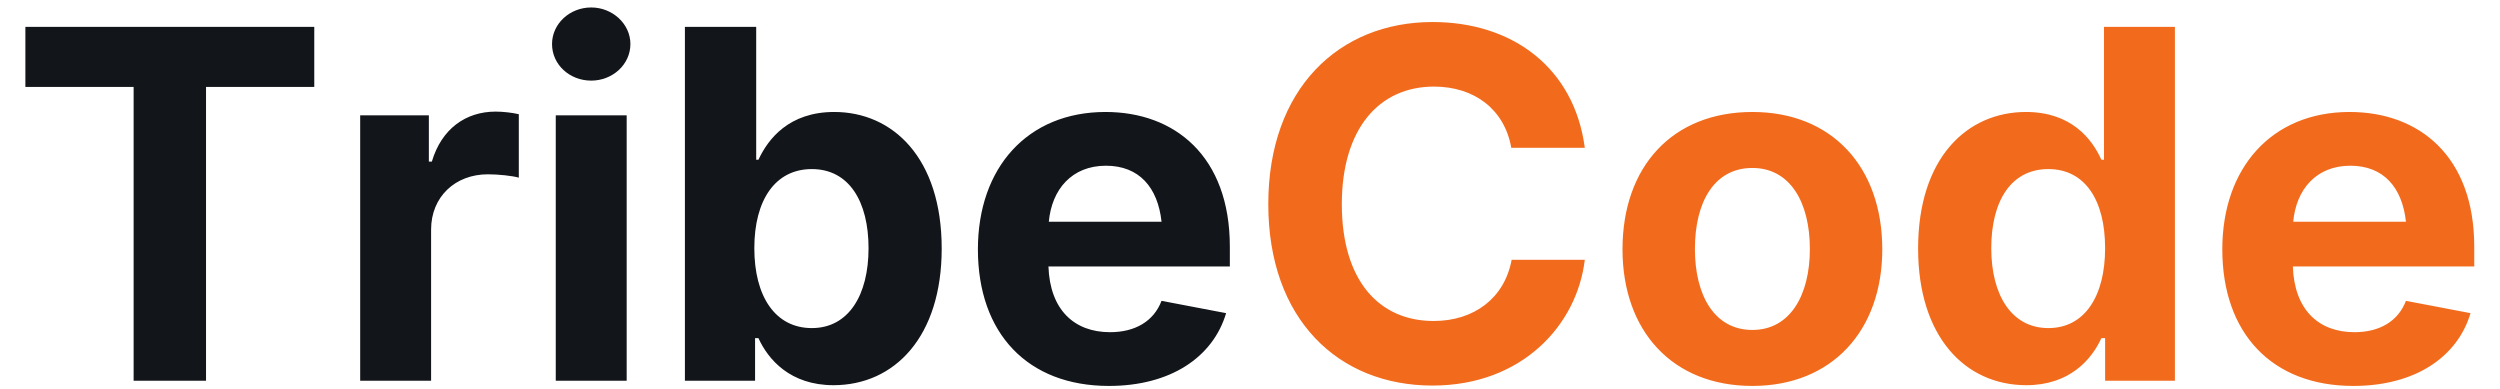
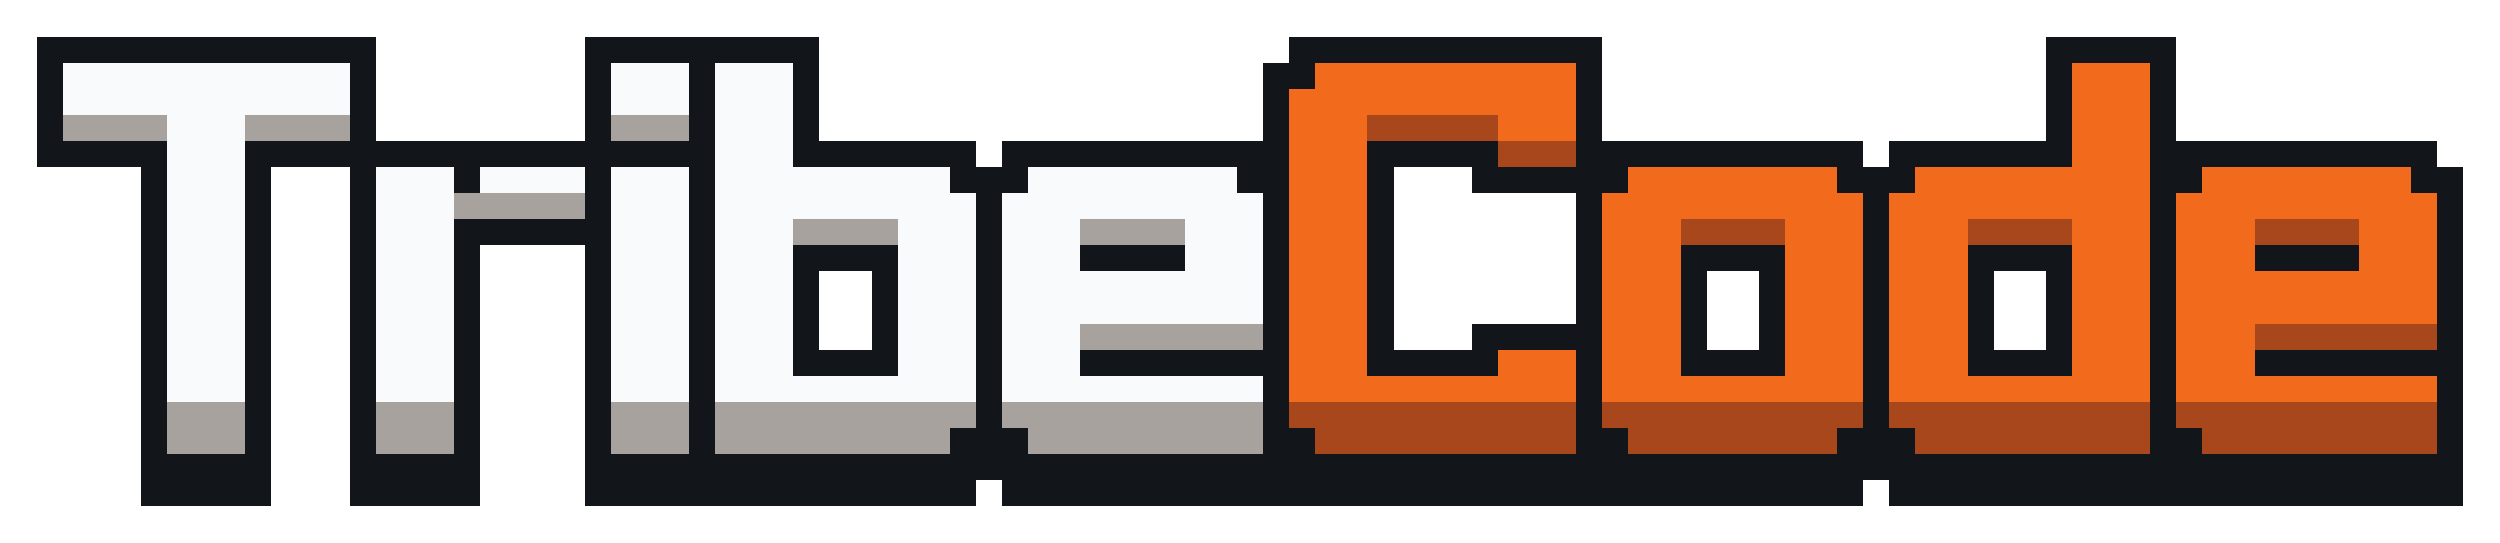
- <svg xmlns="http://www.w3.org/2000/svg" viewBox="-2 -2 669.8 104">
-   <path fill="#12151A" d="M4.8 21.3H33.8V100H53.2V21.3H82.2V5.2H4.8ZM94.5 100H113.5V59.5C113.5 50.7 120 44.7 128.7 44.7C131.5 44.7 135.3 45.1 137 45.6V28.6C135.3 28.2 132.8 27.9 130.8 27.9C122.8 27.9 116.3 32.5 113.7 41.3H112.9V28.9H94.5ZM146.9 100H165.9V28.9H146.9ZM156.4 19.6C162.1 19.6 166.9 15.3 166.9 9.8C166.9 4.4 162.1 0 156.4 0C150.6 0 145.9 4.4 145.9 9.8C145.9 15.3 150.6 19.6 156.4 19.6ZM221.3 101.2C237.7 101.2 250.3 88.2 250.3 64.6C250.3 40.3 237.2 28 221.5 28C209.4 28 203.8 35.2 201.2 40.8H200.6V5.2H181.5V100H200.3V88.6H201.2C203.8 94.3 209.7 101.2 221.3 101.2ZM215.5 85.9C205.7 85.9 200.1 77.4 200.1 64.5C200.1 51.6 205.7 43.3 215.5 43.3C225.5 43.3 230.7 52 230.7 64.5C230.7 77 225.4 85.9 215.5 85.9ZM295.1 101.4C311.6 101.4 323 93.7 326.5 81.9L309.2 78.6C307.1 84.1 302.1 87 295.4 87C285.8 87 279.3 81 278.9 69.4H327.5V64.1C327.5 39.8 312.7 28 294.2 28C273.3 28 260 42.9 260 64.8C260 87.3 273.3 101.4 295.1 101.4ZM279 57.4C279.8 48.7 285.2 42.4 294.3 42.4C303.2 42.4 308.2 48.2 309.2 57.4Z" />
-   <path fill="#F26B1D" d="M381.8 101.3C405.7 101.3 420.5 85.2 422.6 67.6H403C401.1 77.9 392.9 84 382.1 84C367.5 84 357.5 73.2 357.5 52.7C357.5 32.6 367.4 21.2 382.2 21.2C393 21.2 401.1 27.3 402.9 37.6H422.6C419.8 16.3 403.4 3.9 381.8 3.9C356.8 3.9 337.8 21.7 337.8 52.7C337.8 83.5 356.5 101.3 381.8 101.3ZM467.5 101.4C488.8 101.4 502.3 86.6 502.3 64.8C502.3 42.7 488.8 28 467.5 28C446 28 432.7 42.7 432.7 64.8C432.7 86.6 446 101.4 467.5 101.4ZM467.5 86.4C457.3 86.4 452.1 77.1 452.1 64.7C452.1 52.1 457.3 43 467.5 43C477.6 43 482.9 52.2 482.9 64.7C482.9 77.1 477.6 86.4 467.5 86.4ZM540.9 101.2C552.5 101.2 558.4 94.3 561 88.6H562V100H580.7V5.2H561.7V40.8H561C558.5 35.2 552.9 28 540.8 28C525 28 511.9 40.3 511.9 64.6C511.9 88.2 524.5 101.2 540.9 101.2ZM546.8 85.9C536.9 85.9 531.5 77 531.5 64.5C531.5 52 536.7 43.3 546.8 43.3C556.6 43.3 562 51.6 562 64.5C562 77.4 556.5 85.9 546.8 85.9ZM628.5 101.4C645 101.4 656.4 93.7 659.9 81.9L642.6 78.6C640.5 84.1 635.5 87 628.8 87C619.2 87 612.7 81 612.3 69.4H660.9V64.1C660.9 39.8 646.1 28 627.5 28C606.7 28 593.4 42.9 593.4 64.8C593.4 87.3 606.7 101.4 628.5 101.4ZM612.4 57.4C613.2 48.7 618.6 42.4 627.7 42.4C636.6 42.4 641.6 48.2 642.6 57.4Z" />
+ <svg xmlns="http://www.w3.org/2000/svg" viewBox="-2 -2 479 104">
+   <g transform="scale(0.83333)" shape-rendering="crispEdges">
+     <g fill="#12151A">
+       <rect x="6" y="6" width="78" height="6" />
+       <rect x="132" y="6" width="54" height="6" />
+       <rect x="294" y="6" width="72" height="6" />
+       <rect x="468" y="6" width="30" height="6" />
+       <rect x="6" y="12" width="6" height="6" />
+       <rect x="78" y="12" width="6" height="6" />
+       <rect x="132" y="12" width="6" height="6" />
+       <rect x="156" y="12" width="6" height="6" />
+       <rect x="180" y="12" width="6" height="6" />
+       <rect x="288" y="12" width="12" height="6" />
+       <rect x="360" y="12" width="6" height="6" />
+       <rect x="468" y="12" width="6" height="6" />
+       <rect x="492" y="12" width="6" height="6" />
+       <rect x="6" y="18" width="6" height="6" />
+       <rect x="78" y="18" width="6" height="6" />
+       <rect x="132" y="18" width="6" height="6" />
+       <rect x="156" y="18" width="6" height="6" />
+       <rect x="180" y="18" width="6" height="6" />
+       <rect x="288" y="18" width="6" height="6" />
+       <rect x="360" y="18" width="6" height="6" />
+       <rect x="468" y="18" width="6" height="6" />
+       <rect x="492" y="18" width="6" height="6" />
+       <rect x="6" y="24" width="6" height="6" />
+       <rect x="78" y="24" width="6" height="6" />
+       <rect x="132" y="24" width="6" height="6" />
+       <rect x="156" y="24" width="6" height="6" />
+       <rect x="180" y="24" width="6" height="6" />
+       <rect x="288" y="24" width="6" height="6" />
+       <rect x="360" y="24" width="6" height="6" />
+       <rect x="468" y="24" width="6" height="6" />
+       <rect x="492" y="24" width="6" height="6" />
+       <rect x="6" y="30" width="30" height="6" />
+       <rect x="54" y="30" width="108" height="6" />
+       <rect x="180" y="30" width="42" height="6" />
+       <rect x="228" y="30" width="66" height="6" />
+       <rect x="312" y="30" width="30" height="6" />
+       <rect x="360" y="30" width="66" height="6" />
+       <rect x="432" y="30" width="42" height="6" />
+       <rect x="492" y="30" width="66" height="6" />
+       <rect x="30" y="36" width="6" height="6" />
+       <rect x="54" y="36" width="6" height="6" />
+       <rect x="78" y="36" width="6" height="6" />
+       <rect x="102" y="36" width="6" height="6" />
+       <rect x="132" y="36" width="6" height="6" />
+       <rect x="156" y="36" width="6" height="6" />
+       <rect x="216" y="36" width="18" height="6" />
+       <rect x="282" y="36" width="12" height="6" />
+       <rect x="312" y="36" width="6" height="6" />
+       <rect x="336" y="36" width="36" height="6" />
+       <rect x="420" y="36" width="18" height="6" />
+       <rect x="492" y="36" width="12" height="6" />
+       <rect x="552" y="36" width="12" height="6" />
+       <rect x="30" y="42" width="6" height="6" />
+       <rect x="54" y="42" width="6" height="6" />
+       <rect x="78" y="42" width="6" height="6" />
+       <rect x="132" y="42" width="6" height="6" />
+       <rect x="156" y="42" width="6" height="6" />
+       <rect x="222" y="42" width="6" height="6" />
+       <rect x="288" y="42" width="6" height="6" />
+       <rect x="312" y="42" width="6" height="6" />
+       <rect x="360" y="42" width="6" height="6" />
+       <rect x="426" y="42" width="6" height="6" />
+       <rect x="492" y="42" width="6" height="6" />
+       <rect x="558" y="42" width="6" height="6" />
+       <rect x="30" y="48" width="6" height="6" />
+       <rect x="54" y="48" width="6" height="6" />
+       <rect x="78" y="48" width="6" height="6" />
+       <rect x="102" y="48" width="36" height="6" />
+       <rect x="156" y="48" width="6" height="6" />
+       <rect x="222" y="48" width="6" height="6" />
+       <rect x="288" y="48" width="6" height="6" />
+       <rect x="312" y="48" width="6" height="6" />
+       <rect x="360" y="48" width="6" height="6" />
+       <rect x="426" y="48" width="6" height="6" />
+       <rect x="492" y="48" width="6" height="6" />
+       <rect x="558" y="48" width="6" height="6" />
+       <rect x="30" y="54" width="6" height="6" />
+       <rect x="54" y="54" width="6" height="6" />
+       <rect x="78" y="54" width="6" height="6" />
+       <rect x="102" y="54" width="6" height="6" />
+       <rect x="132" y="54" width="6" height="6" />
+       <rect x="156" y="54" width="6" height="6" />
+       <rect x="180" y="54" width="24" height="6" />
+       <rect x="222" y="54" width="6" height="6" />
+       <rect x="246" y="54" width="24" height="6" />
+       <rect x="288" y="54" width="6" height="6" />
+       <rect x="312" y="54" width="6" height="6" />
+       <rect x="360" y="54" width="6" height="6" />
+       <rect x="384" y="54" width="24" height="6" />
+       <rect x="426" y="54" width="6" height="6" />
+       <rect x="450" y="54" width="24" height="6" />
+       <rect x="492" y="54" width="6" height="6" />
+       <rect x="516" y="54" width="24" height="6" />
+       <rect x="558" y="54" width="6" height="6" />
+       <rect x="30" y="60" width="6" height="6" />
+       <rect x="54" y="60" width="6" height="6" />
+       <rect x="78" y="60" width="6" height="6" />
+       <rect x="102" y="60" width="6" height="6" />
+       <rect x="132" y="60" width="6" height="6" />
+       <rect x="156" y="60" width="6" height="6" />
+       <rect x="180" y="60" width="6" height="6" />
+       <rect x="198" y="60" width="6" height="6" />
+       <rect x="222" y="60" width="6" height="6" />
+       <rect x="288" y="60" width="6" height="6" />
+       <rect x="312" y="60" width="6" height="6" />
+       <rect x="360" y="60" width="6" height="6" />
+       <rect x="384" y="60" width="6" height="6" />
+       <rect x="402" y="60" width="6" height="6" />
+       <rect x="426" y="60" width="6" height="6" />
+       <rect x="450" y="60" width="6" height="6" />
+       <rect x="468" y="60" width="6" height="6" />
+       <rect x="492" y="60" width="6" height="6" />
+       <rect x="558" y="60" width="6" height="6" />
+       <rect x="30" y="66" width="6" height="6" />
+       <rect x="54" y="66" width="6" height="6" />
+       <rect x="78" y="66" width="6" height="6" />
+       <rect x="102" y="66" width="6" height="6" />
+       <rect x="132" y="66" width="6" height="6" />
+       <rect x="156" y="66" width="6" height="6" />
+       <rect x="180" y="66" width="6" height="6" />
+       <rect x="198" y="66" width="6" height="6" />
+       <rect x="222" y="66" width="6" height="6" />
+       <rect x="288" y="66" width="6" height="6" />
+       <rect x="312" y="66" width="6" height="6" />
+       <rect x="360" y="66" width="6" height="6" />
+       <rect x="384" y="66" width="6" height="6" />
+       <rect x="402" y="66" width="6" height="6" />
+       <rect x="426" y="66" width="6" height="6" />
+       <rect x="450" y="66" width="6" height="6" />
+       <rect x="468" y="66" width="6" height="6" />
+       <rect x="492" y="66" width="6" height="6" />
+       <rect x="558" y="66" width="6" height="6" />
+       <rect x="30" y="72" width="6" height="6" />
+       <rect x="54" y="72" width="6" height="6" />
+       <rect x="78" y="72" width="6" height="6" />
+       <rect x="102" y="72" width="6" height="6" />
+       <rect x="132" y="72" width="6" height="6" />
+       <rect x="156" y="72" width="6" height="6" />
+       <rect x="180" y="72" width="6" height="6" />
+       <rect x="198" y="72" width="6" height="6" />
+       <rect x="222" y="72" width="6" height="6" />
+       <rect x="288" y="72" width="6" height="6" />
+       <rect x="312" y="72" width="6" height="6" />
+       <rect x="336" y="72" width="30" height="6" />
+       <rect x="384" y="72" width="6" height="6" />
+       <rect x="402" y="72" width="6" height="6" />
+       <rect x="426" y="72" width="6" height="6" />
+       <rect x="450" y="72" width="6" height="6" />
+       <rect x="468" y="72" width="6" height="6" />
+       <rect x="492" y="72" width="6" height="6" />
+       <rect x="558" y="72" width="6" height="6" />
+       <rect x="30" y="78" width="6" height="6" />
+       <rect x="54" y="78" width="6" height="6" />
+       <rect x="78" y="78" width="6" height="6" />
+       <rect x="102" y="78" width="6" height="6" />
+       <rect x="132" y="78" width="6" height="6" />
+       <rect x="156" y="78" width="6" height="6" />
+       <rect x="180" y="78" width="24" height="6" />
+       <rect x="222" y="78" width="6" height="6" />
+       <rect x="246" y="78" width="48" height="6" />
+       <rect x="312" y="78" width="30" height="6" />
+       <rect x="360" y="78" width="6" height="6" />
+       <rect x="384" y="78" width="24" height="6" />
+       <rect x="426" y="78" width="6" height="6" />
+       <rect x="450" y="78" width="24" height="6" />
+       <rect x="492" y="78" width="6" height="6" />
+       <rect x="516" y="78" width="48" height="6" />
+       <rect x="30" y="84" width="6" height="6" />
+       <rect x="54" y="84" width="6" height="6" />
+       <rect x="78" y="84" width="6" height="6" />
+       <rect x="102" y="84" width="6" height="6" />
+       <rect x="132" y="84" width="6" height="6" />
+       <rect x="156" y="84" width="6" height="6" />
+       <rect x="222" y="84" width="6" height="6" />
+       <rect x="288" y="84" width="6" height="6" />
+       <rect x="360" y="84" width="6" height="6" />
+       <rect x="426" y="84" width="6" height="6" />
+       <rect x="492" y="84" width="6" height="6" />
+       <rect x="558" y="84" width="6" height="6" />
+       <rect x="30" y="90" width="6" height="6" />
+       <rect x="54" y="90" width="6" height="6" />
+       <rect x="78" y="90" width="6" height="6" />
+       <rect x="102" y="90" width="6" height="6" />
+       <rect x="132" y="90" width="6" height="6" />
+       <rect x="156" y="90" width="6" height="6" />
+       <rect x="222" y="90" width="6" height="6" />
+       <rect x="288" y="90" width="6" height="6" />
+       <rect x="360" y="90" width="6" height="6" />
+       <rect x="426" y="90" width="6" height="6" />
+       <rect x="492" y="90" width="6" height="6" />
+       <rect x="558" y="90" width="6" height="6" />
+       <rect x="30" y="96" width="6" height="6" />
+       <rect x="54" y="96" width="6" height="6" />
+       <rect x="78" y="96" width="6" height="6" />
+       <rect x="102" y="96" width="6" height="6" />
+       <rect x="132" y="96" width="6" height="6" />
+       <rect x="156" y="96" width="6" height="6" />
+       <rect x="216" y="96" width="18" height="6" />
+       <rect x="288" y="96" width="12" height="6" />
+       <rect x="360" y="96" width="12" height="6" />
+       <rect x="420" y="96" width="18" height="6" />
+       <rect x="492" y="96" width="12" height="6" />
+       <rect x="558" y="96" width="6" height="6" />
+       <rect x="30" y="102" width="30" height="6" />
+       <rect x="78" y="102" width="30" height="6" />
+       <rect x="132" y="102" width="432" height="6" />
+       <rect x="30" y="108" width="30" height="6" />
+       <rect x="78" y="108" width="30" height="6" />
+       <rect x="132" y="108" width="90" height="6" />
+       <rect x="228" y="108" width="198" height="6" />
+       <rect x="432" y="108" width="132" height="6" />
+     </g>
+     <g fill="#F8FAFC">
+       <rect x="12" y="12" width="66" height="6" />
+       <rect x="138" y="12" width="18" height="6" />
+       <rect x="162" y="12" width="18" height="6" />
+       <rect x="12" y="18" width="66" height="6" />
+       <rect x="138" y="18" width="18" height="6" />
+       <rect x="162" y="18" width="18" height="6" />
+       <rect x="36" y="24" width="18" height="6" />
+       <rect x="162" y="24" width="18" height="6" />
+       <rect x="36" y="30" width="18" height="6" />
+       <rect x="162" y="30" width="18" height="6" />
+       <rect x="36" y="36" width="18" height="6" />
+       <rect x="84" y="36" width="18" height="6" />
+       <rect x="108" y="36" width="24" height="6" />
+       <rect x="138" y="36" width="18" height="6" />
+       <rect x="162" y="36" width="54" height="6" />
+       <rect x="234" y="36" width="48" height="6" />
+       <rect x="36" y="42" width="18" height="6" />
+       <rect x="84" y="42" width="18" height="6" />
+       <rect x="138" y="42" width="18" height="6" />
+       <rect x="162" y="42" width="60" height="6" />
+       <rect x="228" y="42" width="60" height="6" />
+       <rect x="36" y="48" width="18" height="6" />
+       <rect x="84" y="48" width="18" height="6" />
+       <rect x="138" y="48" width="18" height="6" />
+       <rect x="162" y="48" width="18" height="6" />
+       <rect x="204" y="48" width="18" height="6" />
+       <rect x="228" y="48" width="18" height="6" />
+       <rect x="270" y="48" width="18" height="6" />
+       <rect x="36" y="54" width="18" height="6" />
+       <rect x="84" y="54" width="18" height="6" />
+       <rect x="138" y="54" width="18" height="6" />
+       <rect x="162" y="54" width="18" height="6" />
+       <rect x="204" y="54" width="18" height="6" />
+       <rect x="228" y="54" width="18" height="6" />
+       <rect x="270" y="54" width="18" height="6" />
+       <rect x="36" y="60" width="18" height="6" />
+       <rect x="84" y="60" width="18" height="6" />
+       <rect x="138" y="60" width="18" height="6" />
+       <rect x="162" y="60" width="18" height="6" />
+       <rect x="204" y="60" width="18" height="6" />
+       <rect x="228" y="60" width="60" height="6" />
+       <rect x="36" y="66" width="18" height="6" />
+       <rect x="84" y="66" width="18" height="6" />
+       <rect x="138" y="66" width="18" height="6" />
+       <rect x="162" y="66" width="18" height="6" />
+       <rect x="204" y="66" width="18" height="6" />
+       <rect x="228" y="66" width="60" height="6" />
+       <rect x="36" y="72" width="18" height="6" />
+       <rect x="84" y="72" width="18" height="6" />
+       <rect x="138" y="72" width="18" height="6" />
+       <rect x="162" y="72" width="18" height="6" />
+       <rect x="204" y="72" width="18" height="6" />
+       <rect x="228" y="72" width="18" height="6" />
+       <rect x="36" y="78" width="18" height="6" />
+       <rect x="84" y="78" width="18" height="6" />
+       <rect x="138" y="78" width="18" height="6" />
+       <rect x="162" y="78" width="18" height="6" />
+       <rect x="204" y="78" width="18" height="6" />
+       <rect x="228" y="78" width="18" height="6" />
+       <rect x="36" y="84" width="18" height="6" />
+       <rect x="84" y="84" width="18" height="6" />
+       <rect x="138" y="84" width="18" height="6" />
+       <rect x="162" y="84" width="60" height="6" />
+       <rect x="228" y="84" width="60" height="6" />
+     </g>
+     <g fill="#A8A29E">
+       <rect x="12" y="24" width="24" height="6" />
+       <rect x="54" y="24" width="24" height="6" />
+       <rect x="138" y="24" width="18" height="6" />
+       <rect x="102" y="42" width="30" height="6" />
+       <rect x="180" y="48" width="24" height="6" />
+       <rect x="246" y="48" width="24" height="6" />
+       <rect x="246" y="72" width="42" height="6" />
+       <rect x="36" y="90" width="18" height="6" />
+       <rect x="84" y="90" width="18" height="6" />
+       <rect x="138" y="90" width="18" height="6" />
+       <rect x="162" y="90" width="60" height="6" />
+       <rect x="228" y="90" width="60" height="6" />
+       <rect x="36" y="96" width="18" height="6" />
+       <rect x="84" y="96" width="18" height="6" />
+       <rect x="138" y="96" width="18" height="6" />
+       <rect x="162" y="96" width="54" height="6" />
+       <rect x="234" y="96" width="54" height="6" />
+     </g>
+     <g fill="#F26B1D">
+       <rect x="300" y="12" width="60" height="6" />
+       <rect x="474" y="12" width="18" height="6" />
+       <rect x="294" y="18" width="66" height="6" />
+       <rect x="474" y="18" width="18" height="6" />
+       <rect x="294" y="24" width="18" height="6" />
+       <rect x="342" y="24" width="18" height="6" />
+       <rect x="474" y="24" width="18" height="6" />
+       <rect x="294" y="30" width="18" height="6" />
+       <rect x="474" y="30" width="18" height="6" />
+       <rect x="294" y="36" width="18" height="6" />
+       <rect x="372" y="36" width="48" height="6" />
+       <rect x="438" y="36" width="54" height="6" />
+       <rect x="504" y="36" width="48" height="6" />
+       <rect x="294" y="42" width="18" height="6" />
+       <rect x="366" y="42" width="60" height="6" />
+       <rect x="432" y="42" width="60" height="6" />
+       <rect x="498" y="42" width="60" height="6" />
+       <rect x="294" y="48" width="18" height="6" />
+       <rect x="366" y="48" width="18" height="6" />
+       <rect x="408" y="48" width="18" height="6" />
+       <rect x="432" y="48" width="18" height="6" />
+       <rect x="474" y="48" width="18" height="6" />
+       <rect x="498" y="48" width="18" height="6" />
+       <rect x="540" y="48" width="18" height="6" />
+       <rect x="294" y="54" width="18" height="6" />
+       <rect x="366" y="54" width="18" height="6" />
+       <rect x="408" y="54" width="18" height="6" />
+       <rect x="432" y="54" width="18" height="6" />
+       <rect x="474" y="54" width="18" height="6" />
+       <rect x="498" y="54" width="18" height="6" />
+       <rect x="540" y="54" width="18" height="6" />
+       <rect x="294" y="60" width="18" height="6" />
+       <rect x="366" y="60" width="18" height="6" />
+       <rect x="408" y="60" width="18" height="6" />
+       <rect x="432" y="60" width="18" height="6" />
+       <rect x="474" y="60" width="18" height="6" />
+       <rect x="498" y="60" width="60" height="6" />
+       <rect x="294" y="66" width="18" height="6" />
+       <rect x="366" y="66" width="18" height="6" />
+       <rect x="408" y="66" width="18" height="6" />
+       <rect x="432" y="66" width="18" height="6" />
+       <rect x="474" y="66" width="18" height="6" />
+       <rect x="498" y="66" width="60" height="6" />
+       <rect x="294" y="72" width="18" height="6" />
+       <rect x="366" y="72" width="18" height="6" />
+       <rect x="408" y="72" width="18" height="6" />
+       <rect x="432" y="72" width="18" height="6" />
+       <rect x="474" y="72" width="18" height="6" />
+       <rect x="498" y="72" width="18" height="6" />
+       <rect x="294" y="78" width="18" height="6" />
+       <rect x="342" y="78" width="18" height="6" />
+       <rect x="366" y="78" width="18" height="6" />
+       <rect x="408" y="78" width="18" height="6" />
+       <rect x="432" y="78" width="18" height="6" />
+       <rect x="474" y="78" width="18" height="6" />
+       <rect x="498" y="78" width="18" height="6" />
+       <rect x="294" y="84" width="66" height="6" />
+       <rect x="366" y="84" width="60" height="6" />
+       <rect x="432" y="84" width="60" height="6" />
+       <rect x="498" y="84" width="60" height="6" />
+     </g>
+     <g fill="#A8471B">
+       <rect x="312" y="24" width="30" height="6" />
+       <rect x="342" y="30" width="18" height="6" />
+       <rect x="384" y="48" width="24" height="6" />
+       <rect x="450" y="48" width="24" height="6" />
+       <rect x="516" y="48" width="24" height="6" />
+       <rect x="516" y="72" width="42" height="6" />
+       <rect x="294" y="90" width="66" height="6" />
+       <rect x="366" y="90" width="60" height="6" />
+       <rect x="432" y="90" width="60" height="6" />
+       <rect x="498" y="90" width="60" height="6" />
+       <rect x="300" y="96" width="60" height="6" />
+       <rect x="372" y="96" width="48" height="6" />
+       <rect x="438" y="96" width="54" height="6" />
+       <rect x="504" y="96" width="54" height="6" />
+     </g>
+   </g>
</svg>
